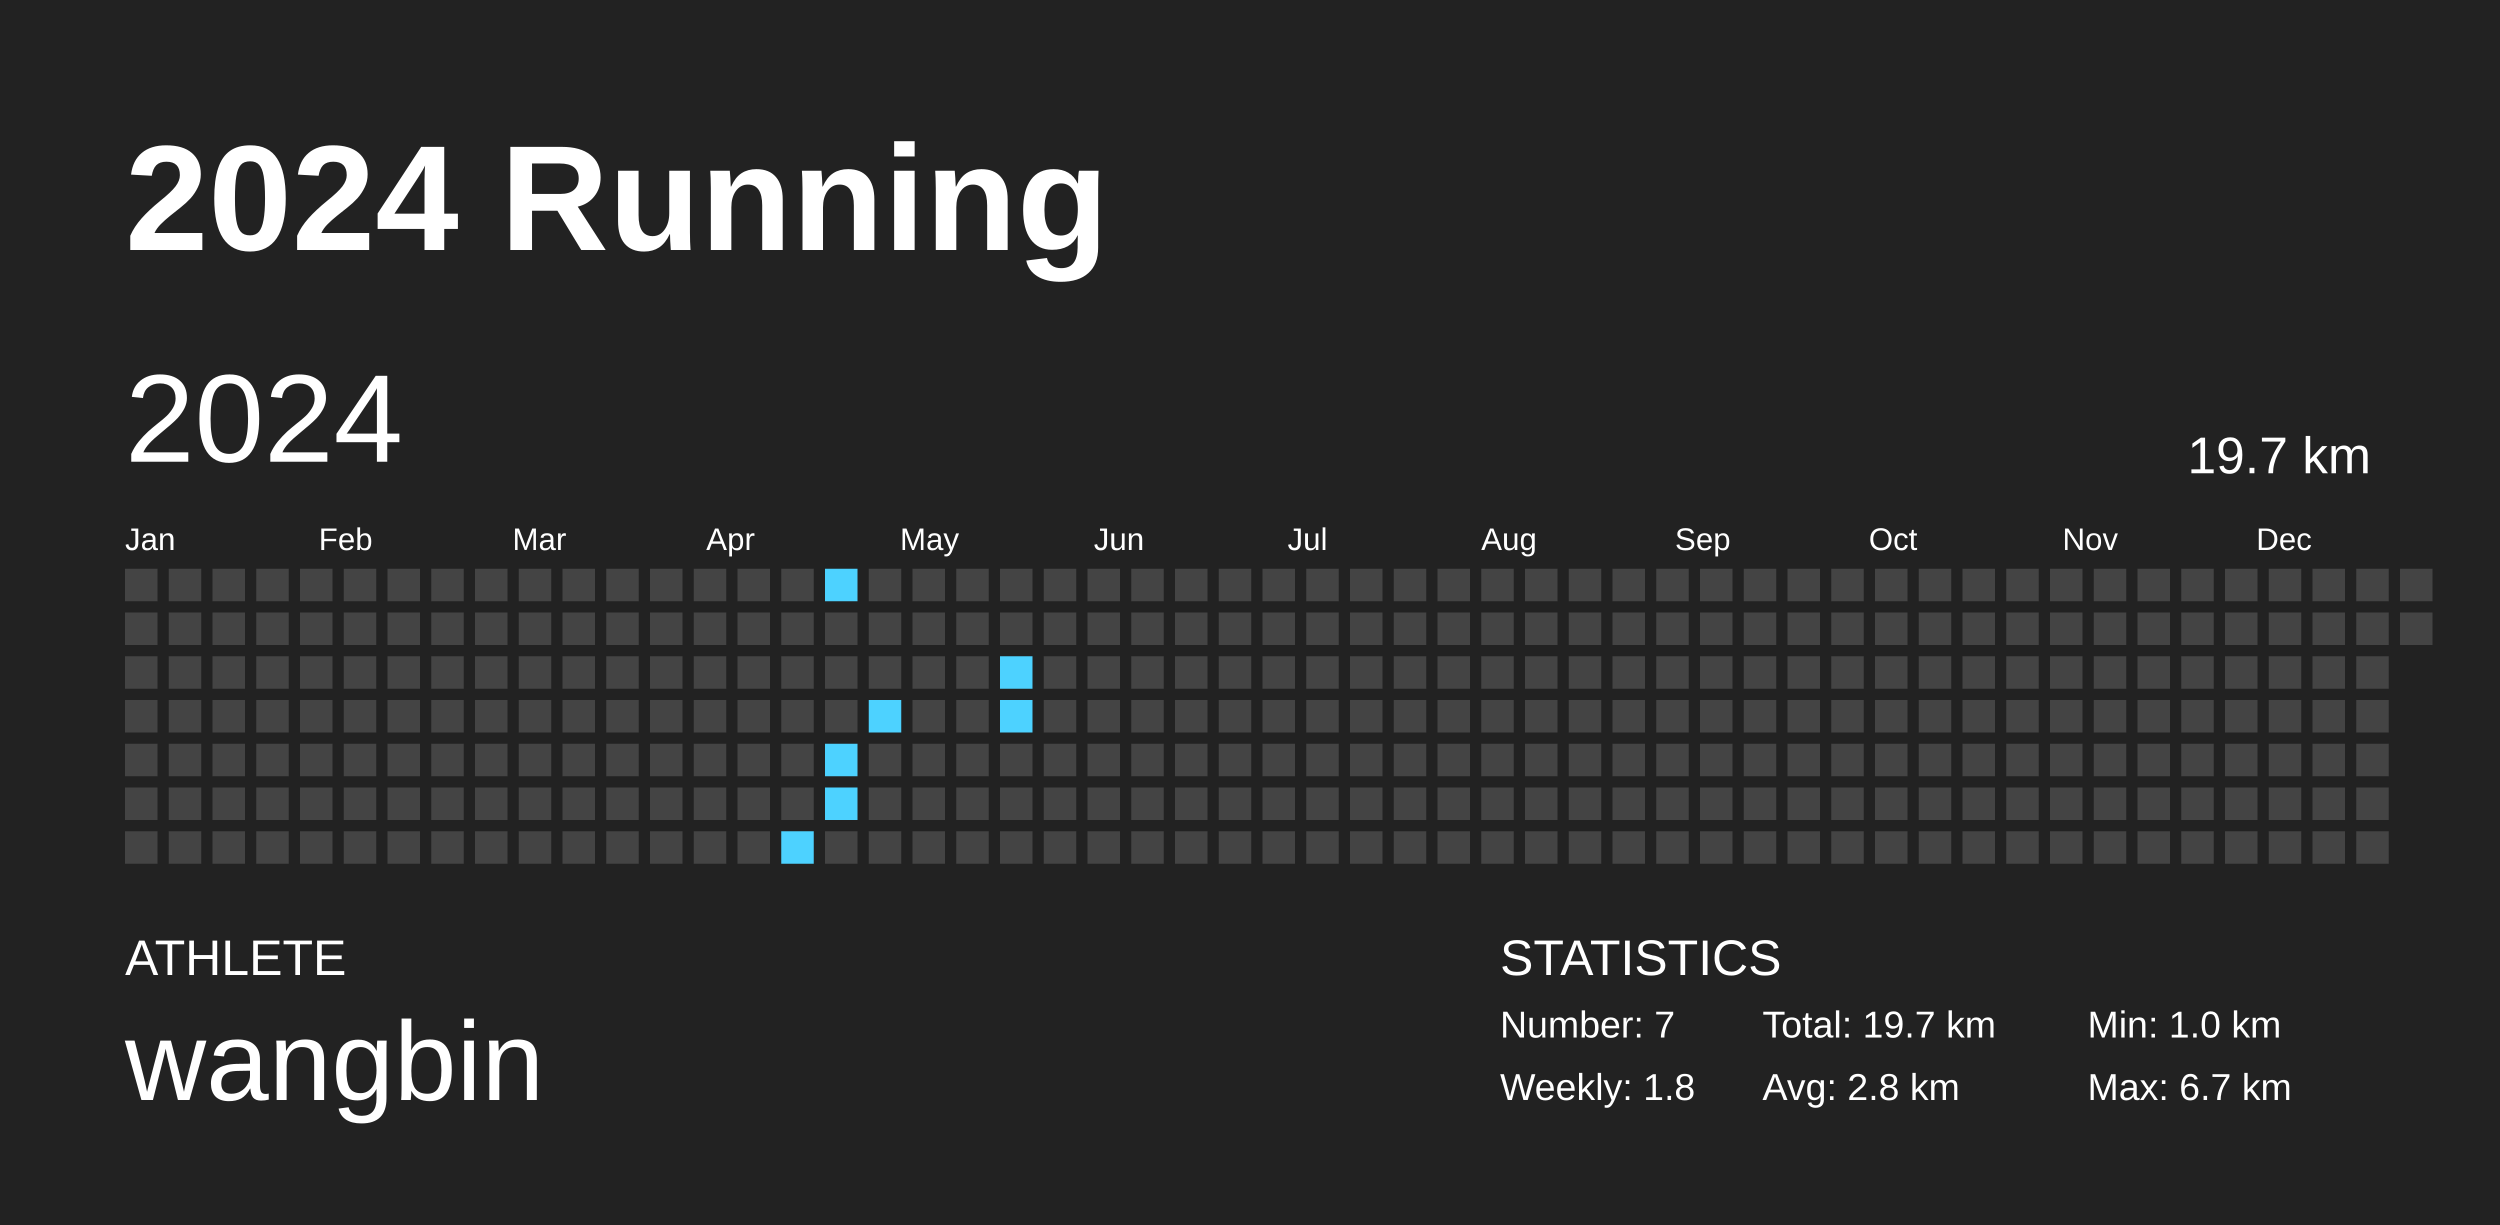
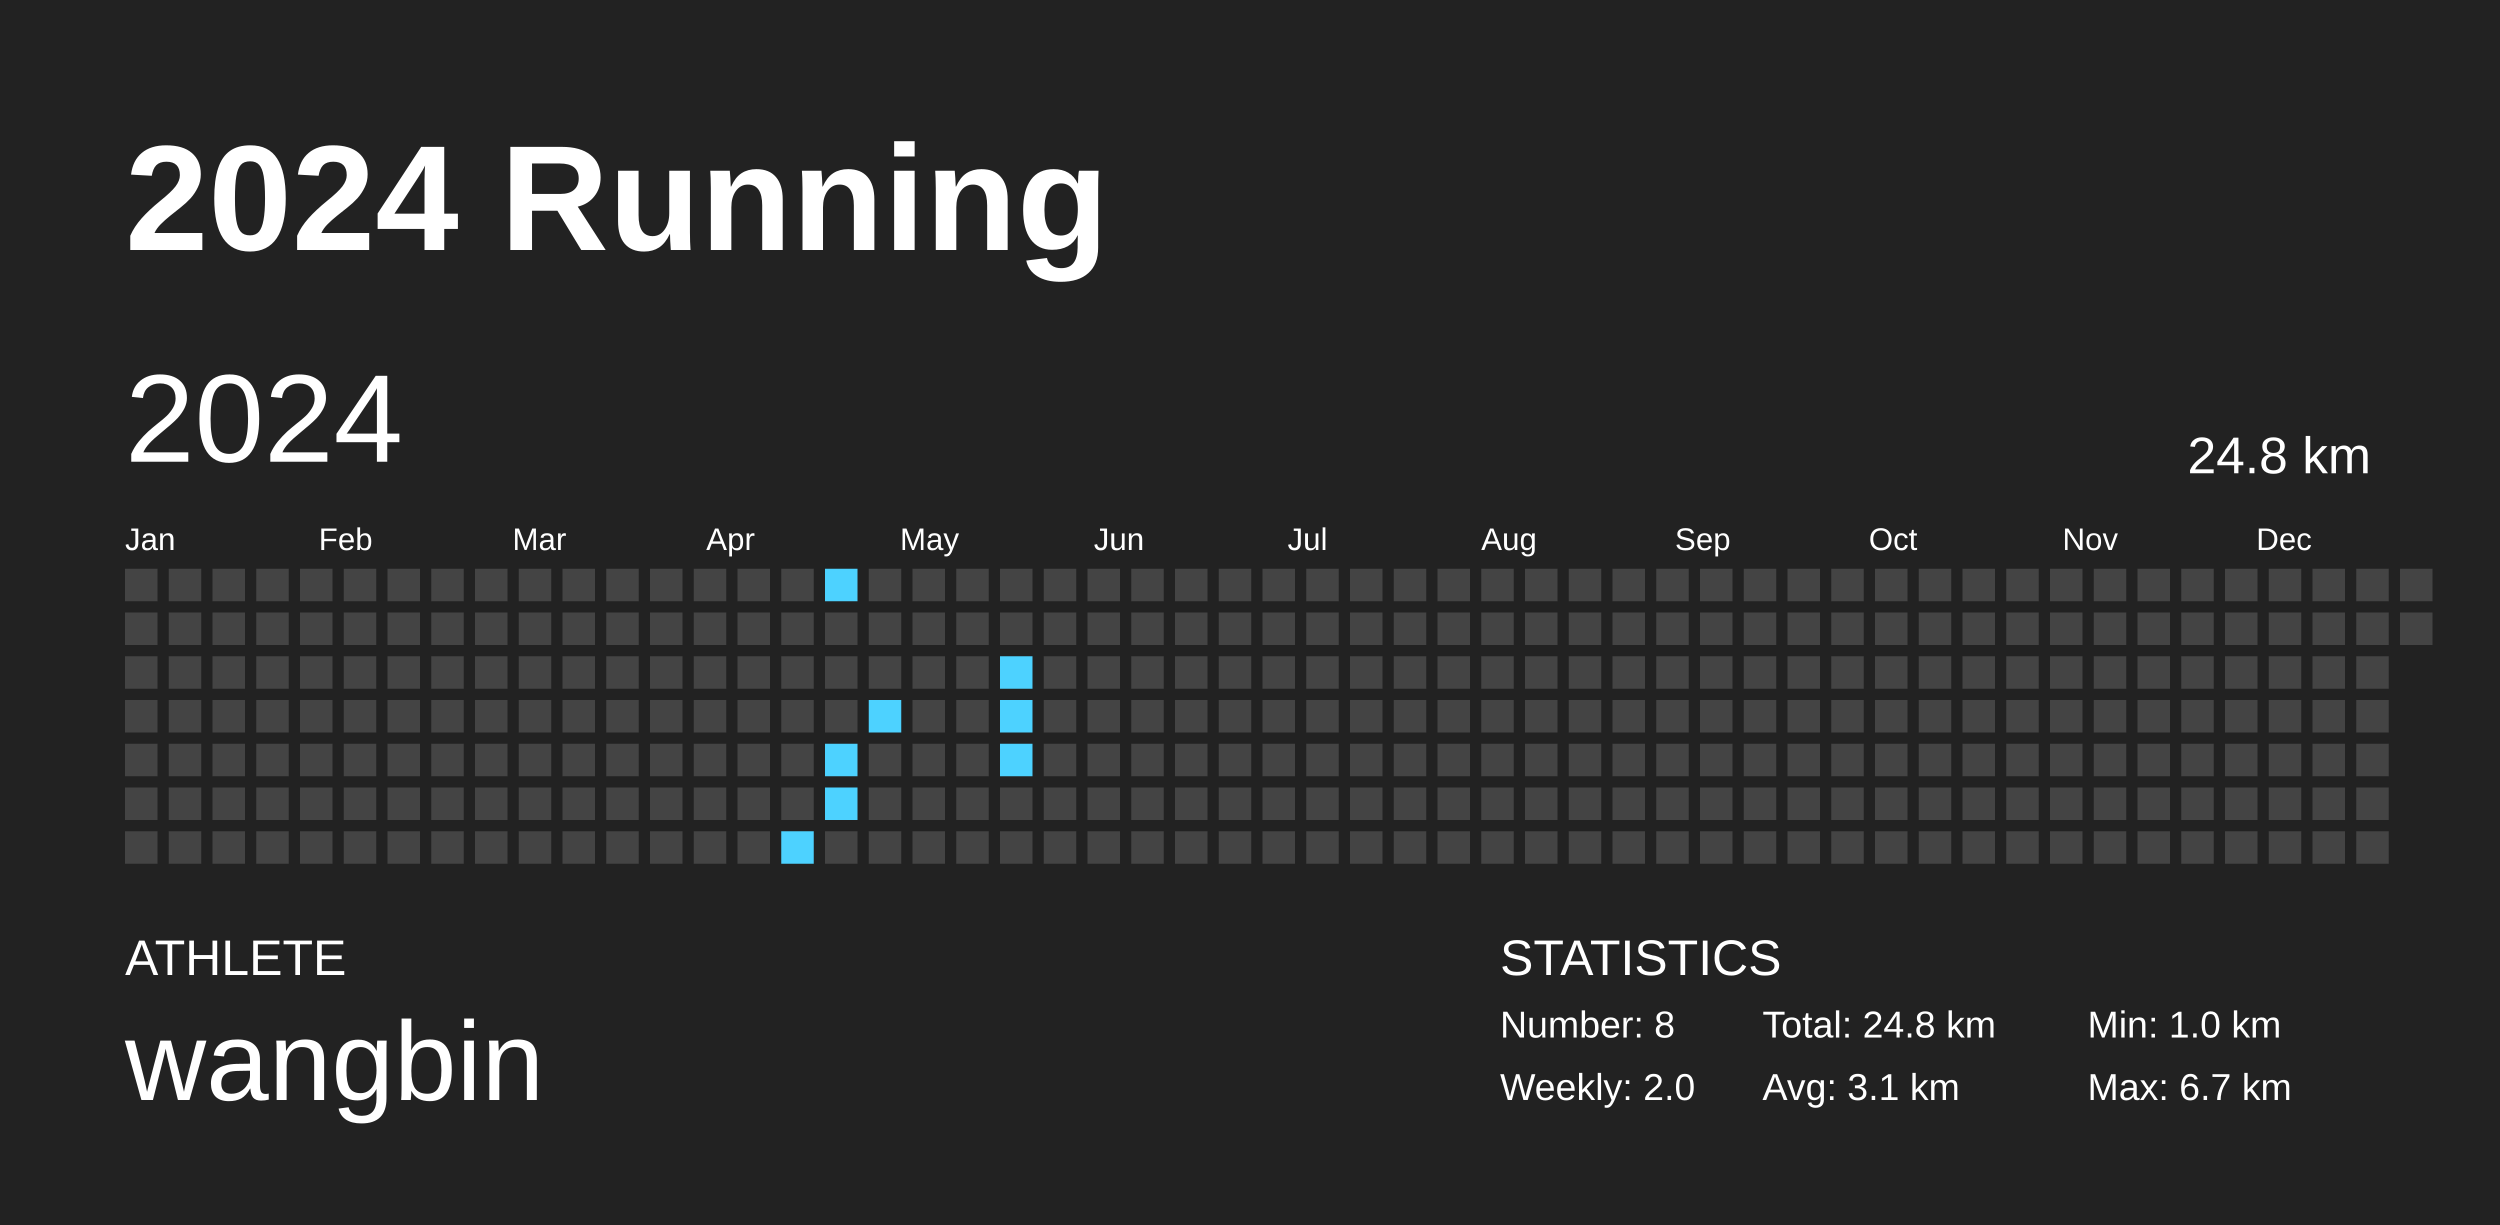
<svg xmlns="http://www.w3.org/2000/svg" baseProfile="full" height="98mm" version="1.1" viewBox="0,0,200,98" width="200mm">
  <defs />
  <rect fill="#222222" height="98" width="200" x="0" y="0" />
  <text fill="#FFFFFF" style="font-size:12px; font-family:Arial; font-weight:bold;" x="10" y="20">2024 Running</text>
  <text fill="#FFFFFF" style="font-size:4px; font-family:Arial" x="10" y="78">ATHLETE</text>
  <text fill="#FFFFFF" style="font-size:9px; font-family:Arial" x="10" y="88">wangbin</text>
  <text fill="#FFFFFF" style="font-size:4px; font-family:Arial" x="120" y="78">STATISTICS</text>
-   <text fill="#FFFFFF" style="font-size:3px; font-family:Arial" x="120" y="83">Number: 7</text>
-   <text fill="#FFFFFF" style="font-size:3px; font-family:Arial" x="120" y="88">Weekly: 1.8</text>
-   <text fill="#FFFFFF" style="font-size:3px; font-family:Arial" x="141" y="83">Total: 19.7 km</text>
-   <text fill="#FFFFFF" style="font-size:3px; font-family:Arial" x="141" y="88">Avg: 2.8 km</text>
+   <text fill="#FFFFFF" style="font-size:3px; font-family:Arial" x="120" y="83">Number: 8</text>
+   <text fill="#FFFFFF" style="font-size:3px; font-family:Arial" x="120" y="88">Weekly: 2.0</text>
+   <text fill="#FFFFFF" style="font-size:3px; font-family:Arial" x="141" y="83">Total: 24.8 km</text>
+   <text fill="#FFFFFF" style="font-size:3px; font-family:Arial" x="141" y="88">Avg: 3.1 km</text>
  <text fill="#FFFFFF" style="font-size:3px; font-family:Arial" x="167" y="83">Min: 1.0 km</text>
  <text fill="#FFFFFF" style="font-size:3px; font-family:Arial" x="167" y="88">Max: 6.7 km</text>
  <text dominant-baseline="hanging" fill="#FFFFFF" style="font-size:10.0px; font-family:Arial;" x="10" y="30">2024</text>
-   <text dominant-baseline="hanging" fill="#FFFFFF" style="font-size:4.125px; font-family:Arial;" x="175" y="35">19.7 km</text>
+   <text dominant-baseline="hanging" fill="#FFFFFF" style="font-size:4.125px; font-family:Arial;" x="175" y="35">24.8 km</text>
  <text fill="#FFFFFF" style="font-size:2.5px; font-family:Arial" x="10.0" y="44">Jan</text>
  <text fill="#FFFFFF" style="font-size:2.5px; font-family:Arial" x="25.5" y="44">Feb</text>
  <text fill="#FFFFFF" style="font-size:2.5px; font-family:Arial" x="41.0" y="44">Mar</text>
  <text fill="#FFFFFF" style="font-size:2.5px; font-family:Arial" x="56.5" y="44">Apr</text>
  <text fill="#FFFFFF" style="font-size:2.5px; font-family:Arial" x="72.0" y="44">May</text>
  <text fill="#FFFFFF" style="font-size:2.5px; font-family:Arial" x="87.5" y="44">Jun</text>
  <text fill="#FFFFFF" style="font-size:2.5px; font-family:Arial" x="103.0" y="44">Jul</text>
  <text fill="#FFFFFF" style="font-size:2.5px; font-family:Arial" x="118.5" y="44">Aug</text>
  <text fill="#FFFFFF" style="font-size:2.5px; font-family:Arial" x="134.0" y="44">Sep</text>
  <text fill="#FFFFFF" style="font-size:2.5px; font-family:Arial" x="149.5" y="44">Oct</text>
  <text fill="#FFFFFF" style="font-size:2.5px; font-family:Arial" x="165.0" y="44">Nov</text>
  <text fill="#FFFFFF" style="font-size:2.5px; font-family:Arial" x="180.5" y="44">Dec</text>
  <rect fill="#444444" height="2.6" width="2.6" x="10.0" y="45.5" />
  <rect fill="#444444" height="2.6" width="2.6" x="10.0" y="49.0" />
  <rect fill="#444444" height="2.6" width="2.6" x="10.0" y="52.5" />
  <rect fill="#444444" height="2.6" width="2.6" x="10.0" y="56.0" />
  <rect fill="#444444" height="2.6" width="2.6" x="10.0" y="59.5" />
  <rect fill="#444444" height="2.6" width="2.6" x="10.0" y="63.0" />
  <rect fill="#444444" height="2.6" width="2.6" x="10.0" y="66.5" />
  <rect fill="#444444" height="2.6" width="2.6" x="13.5" y="45.5" />
  <rect fill="#444444" height="2.6" width="2.6" x="13.5" y="49.0" />
  <rect fill="#444444" height="2.6" width="2.6" x="13.5" y="52.5" />
  <rect fill="#444444" height="2.6" width="2.6" x="13.5" y="56.0" />
  <rect fill="#444444" height="2.6" width="2.6" x="13.5" y="59.5" />
  <rect fill="#444444" height="2.6" width="2.6" x="13.5" y="63.0" />
  <rect fill="#444444" height="2.6" width="2.6" x="13.5" y="66.5" />
  <rect fill="#444444" height="2.6" width="2.6" x="17.0" y="45.5" />
  <rect fill="#444444" height="2.6" width="2.6" x="17.0" y="49.0" />
  <rect fill="#444444" height="2.6" width="2.6" x="17.0" y="52.5" />
  <rect fill="#444444" height="2.6" width="2.6" x="17.0" y="56.0" />
  <rect fill="#444444" height="2.6" width="2.6" x="17.0" y="59.5" />
  <rect fill="#444444" height="2.6" width="2.6" x="17.0" y="63.0" />
  <rect fill="#444444" height="2.6" width="2.6" x="17.0" y="66.5" />
  <rect fill="#444444" height="2.6" width="2.6" x="20.5" y="45.5" />
  <rect fill="#444444" height="2.6" width="2.6" x="20.5" y="49.0" />
  <rect fill="#444444" height="2.6" width="2.6" x="20.5" y="52.5" />
  <rect fill="#444444" height="2.6" width="2.6" x="20.5" y="56.0" />
  <rect fill="#444444" height="2.6" width="2.6" x="20.5" y="59.5" />
  <rect fill="#444444" height="2.6" width="2.6" x="20.5" y="63.0" />
  <rect fill="#444444" height="2.6" width="2.6" x="20.5" y="66.5" />
  <rect fill="#444444" height="2.6" width="2.6" x="24.0" y="45.5" />
  <rect fill="#444444" height="2.6" width="2.6" x="24.0" y="49.0" />
  <rect fill="#444444" height="2.6" width="2.6" x="24.0" y="52.5" />
  <rect fill="#444444" height="2.6" width="2.6" x="24.0" y="56.0" />
  <rect fill="#444444" height="2.6" width="2.6" x="24.0" y="59.5" />
  <rect fill="#444444" height="2.6" width="2.6" x="24.0" y="63.0" />
  <rect fill="#444444" height="2.6" width="2.6" x="24.0" y="66.5" />
  <rect fill="#444444" height="2.6" width="2.6" x="27.5" y="45.5" />
  <rect fill="#444444" height="2.6" width="2.6" x="27.5" y="49.0" />
  <rect fill="#444444" height="2.6" width="2.6" x="27.5" y="52.5" />
  <rect fill="#444444" height="2.6" width="2.6" x="27.5" y="56.0" />
  <rect fill="#444444" height="2.6" width="2.6" x="27.5" y="59.5" />
  <rect fill="#444444" height="2.6" width="2.6" x="27.5" y="63.0" />
  <rect fill="#444444" height="2.6" width="2.6" x="27.5" y="66.5" />
  <rect fill="#444444" height="2.6" width="2.6" x="31.0" y="45.5" />
  <rect fill="#444444" height="2.6" width="2.6" x="31.0" y="49.0" />
  <rect fill="#444444" height="2.6" width="2.6" x="31.0" y="52.5" />
  <rect fill="#444444" height="2.6" width="2.6" x="31.0" y="56.0" />
  <rect fill="#444444" height="2.6" width="2.6" x="31.0" y="59.5" />
  <rect fill="#444444" height="2.6" width="2.6" x="31.0" y="63.0" />
  <rect fill="#444444" height="2.6" width="2.6" x="31.0" y="66.5" />
  <rect fill="#444444" height="2.6" width="2.6" x="34.5" y="45.5" />
  <rect fill="#444444" height="2.6" width="2.6" x="34.5" y="49.0" />
  <rect fill="#444444" height="2.6" width="2.6" x="34.5" y="52.5" />
  <rect fill="#444444" height="2.6" width="2.6" x="34.5" y="56.0" />
  <rect fill="#444444" height="2.6" width="2.6" x="34.5" y="59.5" />
  <rect fill="#444444" height="2.6" width="2.6" x="34.5" y="63.0" />
  <rect fill="#444444" height="2.6" width="2.6" x="34.5" y="66.5" />
  <rect fill="#444444" height="2.6" width="2.6" x="38.0" y="45.5" />
  <rect fill="#444444" height="2.6" width="2.6" x="38.0" y="49.0" />
  <rect fill="#444444" height="2.6" width="2.6" x="38.0" y="52.5" />
  <rect fill="#444444" height="2.6" width="2.6" x="38.0" y="56.0" />
  <rect fill="#444444" height="2.6" width="2.6" x="38.0" y="59.5" />
  <rect fill="#444444" height="2.6" width="2.6" x="38.0" y="63.0" />
  <rect fill="#444444" height="2.6" width="2.6" x="38.0" y="66.5" />
  <rect fill="#444444" height="2.6" width="2.6" x="41.5" y="45.5" />
  <rect fill="#444444" height="2.6" width="2.6" x="41.5" y="49.0" />
  <rect fill="#444444" height="2.6" width="2.6" x="41.5" y="52.5" />
  <rect fill="#444444" height="2.6" width="2.6" x="41.5" y="56.0" />
  <rect fill="#444444" height="2.6" width="2.6" x="41.5" y="59.5" />
  <rect fill="#444444" height="2.6" width="2.6" x="41.5" y="63.0" />
  <rect fill="#444444" height="2.6" width="2.6" x="41.5" y="66.5" />
  <rect fill="#444444" height="2.6" width="2.6" x="45.0" y="45.5" />
  <rect fill="#444444" height="2.6" width="2.6" x="45.0" y="49.0" />
  <rect fill="#444444" height="2.6" width="2.6" x="45.0" y="52.5" />
  <rect fill="#444444" height="2.6" width="2.6" x="45.0" y="56.0" />
  <rect fill="#444444" height="2.6" width="2.6" x="45.0" y="59.5" />
  <rect fill="#444444" height="2.6" width="2.6" x="45.0" y="63.0" />
  <rect fill="#444444" height="2.6" width="2.6" x="45.0" y="66.5" />
  <rect fill="#444444" height="2.6" width="2.6" x="48.5" y="45.5" />
  <rect fill="#444444" height="2.6" width="2.6" x="48.5" y="49.0" />
  <rect fill="#444444" height="2.6" width="2.6" x="48.5" y="52.5" />
  <rect fill="#444444" height="2.6" width="2.6" x="48.5" y="56.0" />
  <rect fill="#444444" height="2.6" width="2.6" x="48.5" y="59.5" />
  <rect fill="#444444" height="2.6" width="2.6" x="48.5" y="63.0" />
  <rect fill="#444444" height="2.6" width="2.6" x="48.5" y="66.5" />
  <rect fill="#444444" height="2.6" width="2.6" x="52.0" y="45.5" />
  <rect fill="#444444" height="2.6" width="2.6" x="52.0" y="49.0" />
  <rect fill="#444444" height="2.6" width="2.6" x="52.0" y="52.5" />
  <rect fill="#444444" height="2.6" width="2.6" x="52.0" y="56.0" />
  <rect fill="#444444" height="2.6" width="2.6" x="52.0" y="59.5" />
  <rect fill="#444444" height="2.6" width="2.6" x="52.0" y="63.0" />
  <rect fill="#444444" height="2.6" width="2.6" x="52.0" y="66.5" />
  <rect fill="#444444" height="2.6" width="2.6" x="55.5" y="45.5" />
  <rect fill="#444444" height="2.6" width="2.6" x="55.5" y="49.0" />
  <rect fill="#444444" height="2.6" width="2.6" x="55.5" y="52.5" />
  <rect fill="#444444" height="2.6" width="2.6" x="55.5" y="56.0" />
  <rect fill="#444444" height="2.6" width="2.6" x="55.5" y="59.5" />
  <rect fill="#444444" height="2.6" width="2.6" x="55.5" y="63.0" />
  <rect fill="#444444" height="2.6" width="2.6" x="55.5" y="66.5" />
  <rect fill="#444444" height="2.6" width="2.6" x="59.0" y="45.5" />
  <rect fill="#444444" height="2.6" width="2.6" x="59.0" y="49.0" />
  <rect fill="#444444" height="2.6" width="2.6" x="59.0" y="52.5" />
  <rect fill="#444444" height="2.6" width="2.6" x="59.0" y="56.0" />
  <rect fill="#444444" height="2.6" width="2.6" x="59.0" y="59.5" />
  <rect fill="#444444" height="2.6" width="2.6" x="59.0" y="63.0" />
  <rect fill="#444444" height="2.6" width="2.6" x="59.0" y="66.5" />
  <rect fill="#444444" height="2.6" width="2.6" x="62.5" y="45.5" />
  <rect fill="#444444" height="2.6" width="2.6" x="62.5" y="49.0" />
  <rect fill="#444444" height="2.6" width="2.6" x="62.5" y="52.5" />
  <rect fill="#444444" height="2.6" width="2.6" x="62.5" y="56.0" />
  <rect fill="#444444" height="2.6" width="2.6" x="62.5" y="59.5" />
  <rect fill="#444444" height="2.6" width="2.6" x="62.5" y="63.0" />
  <rect fill="#4dd2ff" height="2.6" width="2.6" x="62.5" y="66.5" />
  <rect fill="#4dd2ff" height="2.6" width="2.6" x="66.0" y="45.5" />
  <rect fill="#444444" height="2.6" width="2.6" x="66.0" y="49.0" />
  <rect fill="#444444" height="2.6" width="2.6" x="66.0" y="52.5" />
  <rect fill="#444444" height="2.6" width="2.6" x="66.0" y="56.0" />
  <rect fill="#4dd2ff" height="2.6" width="2.6" x="66.0" y="59.5" />
  <rect fill="#4dd2ff" height="2.6" width="2.6" x="66.0" y="63.0" />
  <rect fill="#444444" height="2.6" width="2.6" x="66.0" y="66.5" />
  <rect fill="#444444" height="2.6" width="2.6" x="69.5" y="45.5" />
  <rect fill="#444444" height="2.6" width="2.6" x="69.5" y="49.0" />
  <rect fill="#444444" height="2.6" width="2.6" x="69.5" y="52.5" />
  <rect fill="#4dd2ff" height="2.6" width="2.6" x="69.5" y="56.0" />
  <rect fill="#444444" height="2.6" width="2.6" x="69.5" y="59.5" />
  <rect fill="#444444" height="2.6" width="2.6" x="69.5" y="63.0" />
  <rect fill="#444444" height="2.6" width="2.6" x="69.5" y="66.5" />
  <rect fill="#444444" height="2.6" width="2.6" x="73.0" y="45.5" />
  <rect fill="#444444" height="2.6" width="2.6" x="73.0" y="49.0" />
  <rect fill="#444444" height="2.6" width="2.6" x="73.0" y="52.5" />
  <rect fill="#444444" height="2.6" width="2.6" x="73.0" y="56.0" />
  <rect fill="#444444" height="2.6" width="2.6" x="73.0" y="59.5" />
  <rect fill="#444444" height="2.6" width="2.6" x="73.0" y="63.0" />
  <rect fill="#444444" height="2.6" width="2.6" x="73.0" y="66.5" />
  <rect fill="#444444" height="2.6" width="2.6" x="76.5" y="45.5" />
  <rect fill="#444444" height="2.6" width="2.6" x="76.5" y="49.0" />
  <rect fill="#444444" height="2.6" width="2.6" x="76.5" y="52.5" />
  <rect fill="#444444" height="2.6" width="2.6" x="76.5" y="56.0" />
  <rect fill="#444444" height="2.6" width="2.6" x="76.5" y="59.5" />
  <rect fill="#444444" height="2.6" width="2.6" x="76.5" y="63.0" />
  <rect fill="#444444" height="2.6" width="2.6" x="76.5" y="66.5" />
  <rect fill="#444444" height="2.6" width="2.6" x="80.0" y="45.5" />
  <rect fill="#444444" height="2.6" width="2.6" x="80.0" y="49.0" />
  <rect fill="#4dd2ff" height="2.6" width="2.6" x="80.0" y="52.5" />
  <rect fill="#4dd2ff" height="2.6" width="2.6" x="80.0" y="56.0" />
-   <rect fill="#444444" height="2.6" width="2.6" x="80.0" y="59.5" />
+   <rect fill="#4dd2ff" height="2.6" width="2.6" x="80.0" y="59.5" />
  <rect fill="#444444" height="2.6" width="2.6" x="80.0" y="63.0" />
  <rect fill="#444444" height="2.6" width="2.6" x="80.0" y="66.5" />
  <rect fill="#444444" height="2.6" width="2.6" x="83.5" y="45.5" />
  <rect fill="#444444" height="2.6" width="2.6" x="83.5" y="49.0" />
  <rect fill="#444444" height="2.6" width="2.6" x="83.5" y="52.5" />
  <rect fill="#444444" height="2.6" width="2.6" x="83.5" y="56.0" />
  <rect fill="#444444" height="2.6" width="2.6" x="83.5" y="59.5" />
  <rect fill="#444444" height="2.6" width="2.6" x="83.5" y="63.0" />
  <rect fill="#444444" height="2.6" width="2.6" x="83.5" y="66.5" />
  <rect fill="#444444" height="2.6" width="2.6" x="87.0" y="45.5" />
  <rect fill="#444444" height="2.6" width="2.6" x="87.0" y="49.0" />
  <rect fill="#444444" height="2.6" width="2.6" x="87.0" y="52.5" />
  <rect fill="#444444" height="2.6" width="2.6" x="87.0" y="56.0" />
  <rect fill="#444444" height="2.6" width="2.6" x="87.0" y="59.5" />
  <rect fill="#444444" height="2.6" width="2.6" x="87.0" y="63.0" />
  <rect fill="#444444" height="2.6" width="2.6" x="87.0" y="66.5" />
  <rect fill="#444444" height="2.6" width="2.6" x="90.5" y="45.5" />
  <rect fill="#444444" height="2.6" width="2.6" x="90.5" y="49.0" />
  <rect fill="#444444" height="2.6" width="2.6" x="90.5" y="52.5" />
  <rect fill="#444444" height="2.6" width="2.6" x="90.5" y="56.0" />
  <rect fill="#444444" height="2.6" width="2.6" x="90.5" y="59.5" />
  <rect fill="#444444" height="2.6" width="2.6" x="90.5" y="63.0" />
  <rect fill="#444444" height="2.6" width="2.6" x="90.5" y="66.5" />
  <rect fill="#444444" height="2.6" width="2.6" x="94.0" y="45.5" />
  <rect fill="#444444" height="2.6" width="2.6" x="94.0" y="49.0" />
  <rect fill="#444444" height="2.6" width="2.6" x="94.0" y="52.5" />
  <rect fill="#444444" height="2.6" width="2.6" x="94.0" y="56.0" />
  <rect fill="#444444" height="2.6" width="2.6" x="94.0" y="59.5" />
  <rect fill="#444444" height="2.6" width="2.6" x="94.0" y="63.0" />
  <rect fill="#444444" height="2.6" width="2.6" x="94.0" y="66.5" />
  <rect fill="#444444" height="2.6" width="2.6" x="97.5" y="45.5" />
  <rect fill="#444444" height="2.6" width="2.6" x="97.5" y="49.0" />
  <rect fill="#444444" height="2.6" width="2.6" x="97.5" y="52.5" />
  <rect fill="#444444" height="2.6" width="2.6" x="97.5" y="56.0" />
  <rect fill="#444444" height="2.6" width="2.6" x="97.5" y="59.5" />
  <rect fill="#444444" height="2.6" width="2.6" x="97.5" y="63.0" />
  <rect fill="#444444" height="2.6" width="2.6" x="97.5" y="66.5" />
  <rect fill="#444444" height="2.6" width="2.6" x="101.0" y="45.5" />
  <rect fill="#444444" height="2.6" width="2.6" x="101.0" y="49.0" />
  <rect fill="#444444" height="2.6" width="2.6" x="101.0" y="52.5" />
  <rect fill="#444444" height="2.6" width="2.6" x="101.0" y="56.0" />
  <rect fill="#444444" height="2.6" width="2.6" x="101.0" y="59.5" />
  <rect fill="#444444" height="2.6" width="2.6" x="101.0" y="63.0" />
  <rect fill="#444444" height="2.6" width="2.6" x="101.0" y="66.5" />
  <rect fill="#444444" height="2.6" width="2.6" x="104.5" y="45.5" />
  <rect fill="#444444" height="2.6" width="2.6" x="104.5" y="49.0" />
  <rect fill="#444444" height="2.6" width="2.6" x="104.5" y="52.5" />
  <rect fill="#444444" height="2.6" width="2.6" x="104.5" y="56.0" />
  <rect fill="#444444" height="2.6" width="2.6" x="104.5" y="59.5" />
  <rect fill="#444444" height="2.6" width="2.6" x="104.5" y="63.0" />
  <rect fill="#444444" height="2.6" width="2.6" x="104.5" y="66.5" />
  <rect fill="#444444" height="2.6" width="2.6" x="108.0" y="45.5" />
  <rect fill="#444444" height="2.6" width="2.6" x="108.0" y="49.0" />
  <rect fill="#444444" height="2.6" width="2.6" x="108.0" y="52.5" />
  <rect fill="#444444" height="2.6" width="2.6" x="108.0" y="56.0" />
  <rect fill="#444444" height="2.6" width="2.6" x="108.0" y="59.5" />
  <rect fill="#444444" height="2.6" width="2.6" x="108.0" y="63.0" />
  <rect fill="#444444" height="2.6" width="2.6" x="108.0" y="66.5" />
  <rect fill="#444444" height="2.6" width="2.6" x="111.5" y="45.5" />
  <rect fill="#444444" height="2.6" width="2.6" x="111.5" y="49.0" />
  <rect fill="#444444" height="2.6" width="2.6" x="111.5" y="52.5" />
  <rect fill="#444444" height="2.6" width="2.6" x="111.5" y="56.0" />
  <rect fill="#444444" height="2.6" width="2.6" x="111.5" y="59.5" />
  <rect fill="#444444" height="2.6" width="2.6" x="111.5" y="63.0" />
  <rect fill="#444444" height="2.6" width="2.6" x="111.5" y="66.5" />
  <rect fill="#444444" height="2.6" width="2.6" x="115.0" y="45.5" />
  <rect fill="#444444" height="2.6" width="2.6" x="115.0" y="49.0" />
  <rect fill="#444444" height="2.6" width="2.6" x="115.0" y="52.5" />
  <rect fill="#444444" height="2.6" width="2.6" x="115.0" y="56.0" />
  <rect fill="#444444" height="2.6" width="2.6" x="115.0" y="59.5" />
  <rect fill="#444444" height="2.6" width="2.6" x="115.0" y="63.0" />
  <rect fill="#444444" height="2.6" width="2.6" x="115.0" y="66.5" />
  <rect fill="#444444" height="2.6" width="2.6" x="118.5" y="45.5" />
  <rect fill="#444444" height="2.6" width="2.6" x="118.5" y="49.0" />
  <rect fill="#444444" height="2.6" width="2.6" x="118.5" y="52.5" />
  <rect fill="#444444" height="2.6" width="2.6" x="118.5" y="56.0" />
  <rect fill="#444444" height="2.6" width="2.6" x="118.5" y="59.5" />
  <rect fill="#444444" height="2.6" width="2.6" x="118.5" y="63.0" />
  <rect fill="#444444" height="2.6" width="2.6" x="118.5" y="66.5" />
  <rect fill="#444444" height="2.6" width="2.6" x="122.0" y="45.5" />
  <rect fill="#444444" height="2.6" width="2.6" x="122.0" y="49.0" />
  <rect fill="#444444" height="2.6" width="2.6" x="122.0" y="52.5" />
  <rect fill="#444444" height="2.6" width="2.6" x="122.0" y="56.0" />
  <rect fill="#444444" height="2.6" width="2.6" x="122.0" y="59.5" />
  <rect fill="#444444" height="2.6" width="2.6" x="122.0" y="63.0" />
  <rect fill="#444444" height="2.6" width="2.6" x="122.0" y="66.5" />
  <rect fill="#444444" height="2.6" width="2.6" x="125.5" y="45.5" />
  <rect fill="#444444" height="2.6" width="2.6" x="125.5" y="49.0" />
  <rect fill="#444444" height="2.6" width="2.6" x="125.5" y="52.5" />
  <rect fill="#444444" height="2.6" width="2.6" x="125.5" y="56.0" />
  <rect fill="#444444" height="2.6" width="2.6" x="125.5" y="59.5" />
  <rect fill="#444444" height="2.6" width="2.6" x="125.5" y="63.0" />
  <rect fill="#444444" height="2.6" width="2.6" x="125.5" y="66.5" />
  <rect fill="#444444" height="2.6" width="2.6" x="129.0" y="45.5" />
  <rect fill="#444444" height="2.6" width="2.6" x="129.0" y="49.0" />
  <rect fill="#444444" height="2.6" width="2.6" x="129.0" y="52.5" />
  <rect fill="#444444" height="2.6" width="2.6" x="129.0" y="56.0" />
  <rect fill="#444444" height="2.6" width="2.6" x="129.0" y="59.5" />
  <rect fill="#444444" height="2.6" width="2.6" x="129.0" y="63.0" />
  <rect fill="#444444" height="2.6" width="2.6" x="129.0" y="66.5" />
  <rect fill="#444444" height="2.6" width="2.6" x="132.5" y="45.5" />
  <rect fill="#444444" height="2.6" width="2.6" x="132.5" y="49.0" />
  <rect fill="#444444" height="2.6" width="2.6" x="132.5" y="52.5" />
  <rect fill="#444444" height="2.6" width="2.6" x="132.5" y="56.0" />
  <rect fill="#444444" height="2.6" width="2.6" x="132.5" y="59.5" />
  <rect fill="#444444" height="2.6" width="2.6" x="132.5" y="63.0" />
  <rect fill="#444444" height="2.6" width="2.6" x="132.5" y="66.5" />
  <rect fill="#444444" height="2.6" width="2.6" x="136.0" y="45.5" />
  <rect fill="#444444" height="2.6" width="2.6" x="136.0" y="49.0" />
  <rect fill="#444444" height="2.6" width="2.6" x="136.0" y="52.5" />
  <rect fill="#444444" height="2.6" width="2.6" x="136.0" y="56.0" />
  <rect fill="#444444" height="2.6" width="2.6" x="136.0" y="59.5" />
  <rect fill="#444444" height="2.6" width="2.6" x="136.0" y="63.0" />
  <rect fill="#444444" height="2.6" width="2.6" x="136.0" y="66.5" />
  <rect fill="#444444" height="2.6" width="2.6" x="139.5" y="45.5" />
  <rect fill="#444444" height="2.6" width="2.6" x="139.5" y="49.0" />
  <rect fill="#444444" height="2.6" width="2.6" x="139.5" y="52.5" />
  <rect fill="#444444" height="2.6" width="2.6" x="139.5" y="56.0" />
  <rect fill="#444444" height="2.6" width="2.6" x="139.5" y="59.5" />
  <rect fill="#444444" height="2.6" width="2.6" x="139.5" y="63.0" />
  <rect fill="#444444" height="2.6" width="2.6" x="139.5" y="66.5" />
  <rect fill="#444444" height="2.6" width="2.6" x="143.0" y="45.5" />
  <rect fill="#444444" height="2.6" width="2.6" x="143.0" y="49.0" />
  <rect fill="#444444" height="2.6" width="2.6" x="143.0" y="52.5" />
  <rect fill="#444444" height="2.6" width="2.6" x="143.0" y="56.0" />
  <rect fill="#444444" height="2.6" width="2.6" x="143.0" y="59.5" />
  <rect fill="#444444" height="2.6" width="2.6" x="143.0" y="63.0" />
  <rect fill="#444444" height="2.6" width="2.6" x="143.0" y="66.5" />
  <rect fill="#444444" height="2.6" width="2.6" x="146.5" y="45.5" />
  <rect fill="#444444" height="2.6" width="2.6" x="146.5" y="49.0" />
  <rect fill="#444444" height="2.6" width="2.6" x="146.5" y="52.5" />
  <rect fill="#444444" height="2.6" width="2.6" x="146.5" y="56.0" />
  <rect fill="#444444" height="2.6" width="2.6" x="146.5" y="59.5" />
  <rect fill="#444444" height="2.6" width="2.6" x="146.5" y="63.0" />
  <rect fill="#444444" height="2.6" width="2.6" x="146.5" y="66.5" />
  <rect fill="#444444" height="2.6" width="2.6" x="150.0" y="45.5" />
  <rect fill="#444444" height="2.6" width="2.6" x="150.0" y="49.0" />
  <rect fill="#444444" height="2.6" width="2.6" x="150.0" y="52.5" />
  <rect fill="#444444" height="2.6" width="2.6" x="150.0" y="56.0" />
  <rect fill="#444444" height="2.6" width="2.6" x="150.0" y="59.5" />
  <rect fill="#444444" height="2.6" width="2.6" x="150.0" y="63.0" />
  <rect fill="#444444" height="2.6" width="2.6" x="150.0" y="66.5" />
  <rect fill="#444444" height="2.6" width="2.6" x="153.5" y="45.5" />
  <rect fill="#444444" height="2.6" width="2.6" x="153.5" y="49.0" />
  <rect fill="#444444" height="2.6" width="2.6" x="153.5" y="52.5" />
  <rect fill="#444444" height="2.6" width="2.6" x="153.5" y="56.0" />
  <rect fill="#444444" height="2.6" width="2.6" x="153.5" y="59.5" />
  <rect fill="#444444" height="2.6" width="2.6" x="153.5" y="63.0" />
  <rect fill="#444444" height="2.6" width="2.6" x="153.5" y="66.5" />
  <rect fill="#444444" height="2.6" width="2.6" x="157.0" y="45.5" />
  <rect fill="#444444" height="2.6" width="2.6" x="157.0" y="49.0" />
  <rect fill="#444444" height="2.6" width="2.6" x="157.0" y="52.5" />
  <rect fill="#444444" height="2.6" width="2.6" x="157.0" y="56.0" />
  <rect fill="#444444" height="2.6" width="2.6" x="157.0" y="59.5" />
  <rect fill="#444444" height="2.6" width="2.6" x="157.0" y="63.0" />
  <rect fill="#444444" height="2.6" width="2.6" x="157.0" y="66.5" />
  <rect fill="#444444" height="2.6" width="2.6" x="160.5" y="45.5" />
  <rect fill="#444444" height="2.6" width="2.6" x="160.5" y="49.0" />
  <rect fill="#444444" height="2.6" width="2.6" x="160.5" y="52.5" />
  <rect fill="#444444" height="2.6" width="2.6" x="160.5" y="56.0" />
  <rect fill="#444444" height="2.6" width="2.6" x="160.5" y="59.5" />
  <rect fill="#444444" height="2.6" width="2.6" x="160.5" y="63.0" />
  <rect fill="#444444" height="2.6" width="2.6" x="160.5" y="66.5" />
  <rect fill="#444444" height="2.6" width="2.6" x="164.0" y="45.5" />
  <rect fill="#444444" height="2.6" width="2.6" x="164.0" y="49.0" />
  <rect fill="#444444" height="2.6" width="2.6" x="164.0" y="52.5" />
  <rect fill="#444444" height="2.6" width="2.6" x="164.0" y="56.0" />
  <rect fill="#444444" height="2.6" width="2.6" x="164.0" y="59.5" />
  <rect fill="#444444" height="2.6" width="2.6" x="164.0" y="63.0" />
  <rect fill="#444444" height="2.6" width="2.6" x="164.0" y="66.5" />
  <rect fill="#444444" height="2.6" width="2.6" x="167.5" y="45.5" />
  <rect fill="#444444" height="2.6" width="2.6" x="167.5" y="49.0" />
  <rect fill="#444444" height="2.6" width="2.6" x="167.5" y="52.5" />
  <rect fill="#444444" height="2.6" width="2.6" x="167.5" y="56.0" />
  <rect fill="#444444" height="2.6" width="2.6" x="167.5" y="59.5" />
  <rect fill="#444444" height="2.6" width="2.6" x="167.5" y="63.0" />
  <rect fill="#444444" height="2.6" width="2.6" x="167.5" y="66.5" />
  <rect fill="#444444" height="2.6" width="2.6" x="171.0" y="45.5" />
  <rect fill="#444444" height="2.6" width="2.6" x="171.0" y="49.0" />
  <rect fill="#444444" height="2.6" width="2.6" x="171.0" y="52.5" />
  <rect fill="#444444" height="2.6" width="2.6" x="171.0" y="56.0" />
  <rect fill="#444444" height="2.6" width="2.6" x="171.0" y="59.5" />
  <rect fill="#444444" height="2.6" width="2.6" x="171.0" y="63.0" />
  <rect fill="#444444" height="2.6" width="2.6" x="171.0" y="66.5" />
  <rect fill="#444444" height="2.6" width="2.6" x="174.5" y="45.5" />
  <rect fill="#444444" height="2.6" width="2.6" x="174.5" y="49.0" />
  <rect fill="#444444" height="2.6" width="2.6" x="174.5" y="52.5" />
  <rect fill="#444444" height="2.6" width="2.6" x="174.5" y="56.0" />
  <rect fill="#444444" height="2.6" width="2.6" x="174.5" y="59.5" />
  <rect fill="#444444" height="2.6" width="2.6" x="174.5" y="63.0" />
  <rect fill="#444444" height="2.6" width="2.6" x="174.5" y="66.5" />
  <rect fill="#444444" height="2.6" width="2.6" x="178.0" y="45.5" />
  <rect fill="#444444" height="2.6" width="2.6" x="178.0" y="49.0" />
  <rect fill="#444444" height="2.6" width="2.6" x="178.0" y="52.5" />
  <rect fill="#444444" height="2.6" width="2.6" x="178.0" y="56.0" />
  <rect fill="#444444" height="2.6" width="2.6" x="178.0" y="59.5" />
  <rect fill="#444444" height="2.6" width="2.6" x="178.0" y="63.0" />
  <rect fill="#444444" height="2.6" width="2.6" x="178.0" y="66.5" />
  <rect fill="#444444" height="2.6" width="2.6" x="181.5" y="45.5" />
  <rect fill="#444444" height="2.6" width="2.6" x="181.5" y="49.0" />
  <rect fill="#444444" height="2.6" width="2.6" x="181.5" y="52.5" />
  <rect fill="#444444" height="2.6" width="2.6" x="181.5" y="56.0" />
  <rect fill="#444444" height="2.6" width="2.6" x="181.5" y="59.5" />
  <rect fill="#444444" height="2.6" width="2.6" x="181.5" y="63.0" />
  <rect fill="#444444" height="2.6" width="2.6" x="181.5" y="66.5" />
  <rect fill="#444444" height="2.6" width="2.6" x="185.0" y="45.5" />
  <rect fill="#444444" height="2.6" width="2.6" x="185.0" y="49.0" />
  <rect fill="#444444" height="2.6" width="2.6" x="185.0" y="52.5" />
  <rect fill="#444444" height="2.6" width="2.6" x="185.0" y="56.0" />
  <rect fill="#444444" height="2.6" width="2.6" x="185.0" y="59.5" />
  <rect fill="#444444" height="2.6" width="2.6" x="185.0" y="63.0" />
  <rect fill="#444444" height="2.6" width="2.6" x="185.0" y="66.5" />
  <rect fill="#444444" height="2.6" width="2.6" x="188.5" y="45.5" />
  <rect fill="#444444" height="2.6" width="2.6" x="188.5" y="49.0" />
  <rect fill="#444444" height="2.6" width="2.6" x="188.5" y="52.5" />
  <rect fill="#444444" height="2.6" width="2.6" x="188.5" y="56.0" />
  <rect fill="#444444" height="2.6" width="2.6" x="188.5" y="59.5" />
  <rect fill="#444444" height="2.6" width="2.6" x="188.5" y="63.0" />
  <rect fill="#444444" height="2.6" width="2.6" x="188.5" y="66.5" />
  <rect fill="#444444" height="2.6" width="2.6" x="192.0" y="45.5" />
  <rect fill="#444444" height="2.6" width="2.6" x="192.0" y="49.0" />
</svg>
